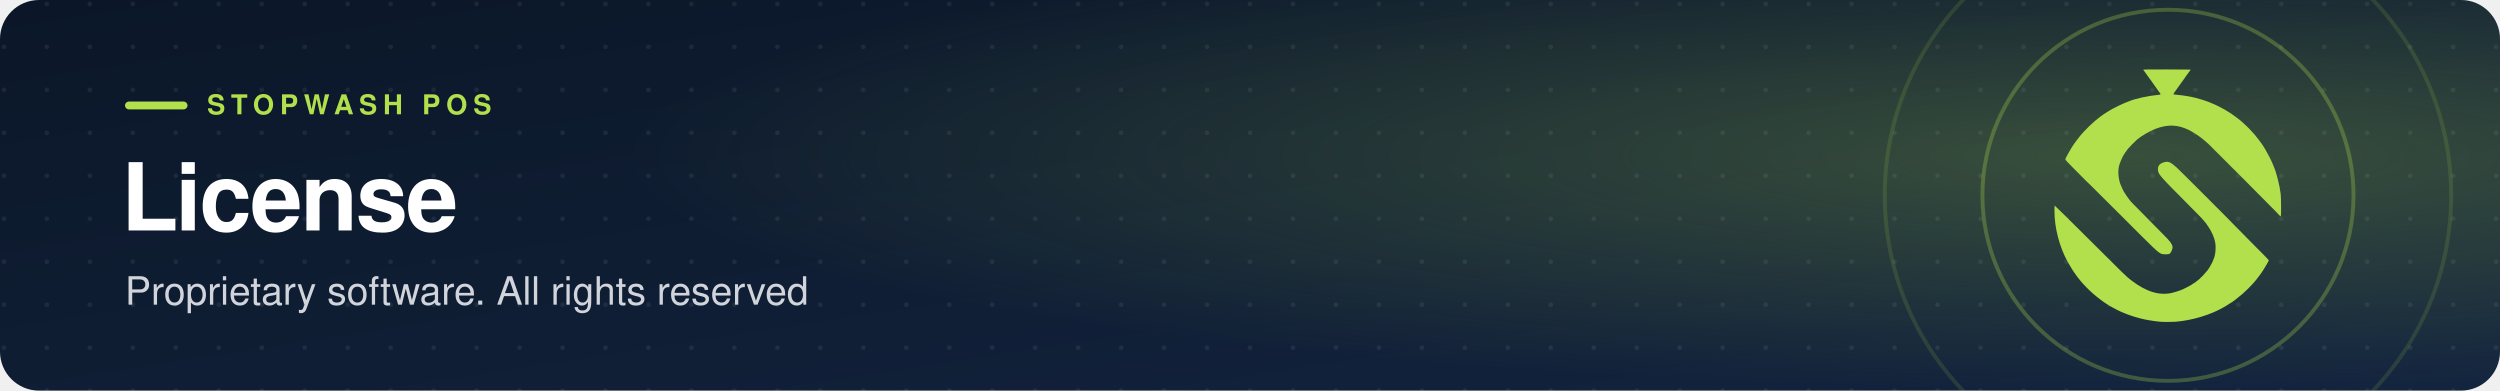
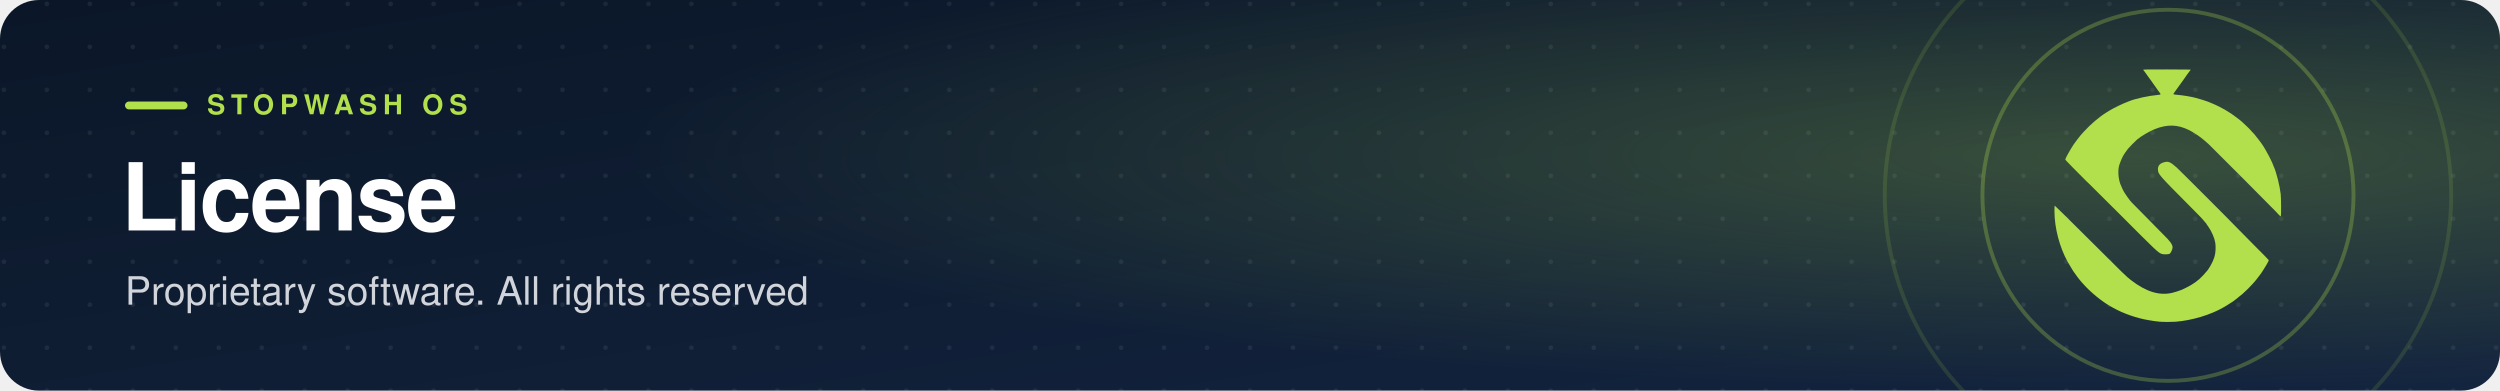
- <svg xmlns="http://www.w3.org/2000/svg" width="1280" height="200" viewBox="0 0 1280 200" role="img" aria-label="STOPWASH POS: License">
+ <svg xmlns="http://www.w3.org/2000/svg" width="1280" height="200" viewBox="0 0 1280 200" role="img" aria-label="STOPWASH OS: License">
  <defs>
    <linearGradient id="bg" x1="0" y1="0" x2="1" y2="1">
      <stop offset="0" stop-color="#0b1728" />
      <stop offset="1" stop-color="#13243f" />
    </linearGradient>
    <radialGradient id="glow" cx="0.85" cy="0.4" r="0.6">
      <stop offset="0" stop-color="#b2e04c" stop-opacity="0.25" />
      <stop offset="1" stop-color="#b2e04c" stop-opacity="0" />
    </radialGradient>
    <pattern id="dots" width="22" height="22" patternUnits="userSpaceOnUse">
      <circle cx="2" cy="2" r="1.2" fill="#ffffff" fill-opacity="0.07" />
    </pattern>
    <clipPath id="frame">
      <rect width="1280" height="200" rx="20" />
    </clipPath>
  </defs>
  <g clip-path="url(#frame)">
    <rect width="1280" height="200" fill="url(#bg)" />
    <rect width="1280" height="200" fill="url(#dots)" />
    <rect width="1280" height="200" fill="url(#glow)" />
    <g fill="none" stroke="#b2e04c">
      <circle cx="1110" cy="100" r="95" stroke-opacity="0.28" stroke-width="2" />
      <circle cx="1110" cy="100" r="145" stroke-opacity="0.13" stroke-width="2" />
    </g>
    <path id="stopwash-mark" fill="#b2e04c" fill-rule="evenodd" transform="translate(1051.2 35.0) scale(0.13684)" d="M398.5 947.9C393 947.5 384.2 946.5 379 945.6C373.8 944.7 365 943.3 359.5 942.5C313.7 935.2 261.6 917.1 222.6 894.8C218.7 892.6 214.1 889.9 212.3 888.9C180.5 870.7 140.5 837.8 113.5 807.6C109.1 802.7 104.8 797.9 104 797C100.5 793.4 82 769.1 82 768.1C82 767.6 81.7 767 81.2 766.8C79.7 766.2 64.3 741.6 54.8 724.5C24 669.4 5 596.6 5 534C5 522.4 5.4 513.9 6 513.5C6.5 513.2 65.5 571.4 137.2 642.8C265.7 771 274.2 779.2 291 792.1C348.2 836.1 397.2 851.2 446 839.8C453.6 838.1 475.5 831.1 478.6 829.5C480.2 828.7 481.9 828 482.3 828C483.7 828 507 816.1 515.6 811C540.1 796.5 554 784.1 578.1 755.2C579.1 753.9 580 752.7 580 752.5C580 752.3 582.1 749.1 584.6 745.3C589.8 737.6 600 717.4 600 714.8C600 713.9 600.4 712.9 600.9 712.5C601.4 712.2 602.1 710.5 602.5 708.7C602.9 707 603.7 703.7 604.5 701.5C607.8 691.4 609 667.5 606.9 653.8C603.9 634.6 594.2 612 579.6 590.5C577.4 587.2 575.2 584.4 574.8 584.2C574.4 584 574 583.2 574 582.5C574 581.8 573.6 581 573.1 580.8C572.6 580.6 569.6 577.1 566.4 573.1C558.8 563.3 553.1 557.4 505 509C396.9 400.4 393 395.9 392.2 379.4C391.4 365.2 398.2 356.5 413.5 351.8C430.5 346.6 437.7 349.4 461.6 370.4C471.3 378.9 681.3 588.9 685.7 594.5C687.4 596.7 715.2 624.8 747.4 657C779.7 689.2 806.3 716.3 806.6 717.3C806.9 718.3 806.1 720.9 804.7 723.3C803.4 725.6 800.6 730.6 798.5 734.5C796.5 738.4 792.2 745.3 789.1 750C786 754.7 783.3 759 783 759.5C782.5 760.6 779 765.9 777.8 767.5C761.2 789.4 756.1 795.9 754 798C752.6 799.4 749.3 803.1 746.6 806.3C739.5 814.8 721.6 832.5 708.7 843.8C697.5 853.6 668.7 876 667.2 876C666.8 876 665.5 876.7 664.5 877.5C662 879.4 650.7 886.6 646 889.3C644.1 890.4 640.2 892.6 637.5 894.2C589.6 922.1 520 943.1 458.5 948C444.7 949.1 413.1 949.1 398.5 947.9ZM405.9 694.2C392.1 688.6 386.8 683.6 253 549.5C191.7 488 140 436.6 138.1 435.2C134.7 432.6 126.9 424.8 74.7 372.1C48.7 345.9 45 341.7 45.6 339.8C47.5 333.7 66.1 300.8 76.3 285.5C81.9 277.2 100.4 252.7 104 249C104.8 248.1 109.5 242.9 114.5 237.4C139.7 209.6 172.2 181.8 199.4 165.1C203 162.8 209 159.1 212.8 156.8C226.8 148.1 263.2 130.7 279 125C280.9 124.4 283.4 123.4 284.5 122.9C306 113.6 358.3 102.2 393.5 99.2C402.8 98.4 403.6 97.3 399.3 91.8C397.8 89.8 395.8 87.2 395 86C394.2 84.8 392.9 83.2 392.2 82.4C391.6 81.7 391 80.9 391 80.6C391 80.3 388.9 77.2 386.2 73.7C383.6 70.2 377.7 61.8 373 55.1C368.3 48.4 363.8 42 363 41C362.2 40 360.8 38.2 360 37C359.2 35.8 357.1 32.9 355.4 30.6C353.8 28.4 349.4 22.1 345.6 16.8C341.9 11.4 338.5 7 338 7C337.4 7 337 6.3 337 5.5C337 4.2 347.5 4 425.3 4C473.9 4 514 4.3 514.3 4.6C514.7 5 513.8 6.7 512.4 8.4C511 10.1 507.4 14.9 504.4 19C501.5 23.1 498.6 27 498 27.7C497.5 28.4 497 29.1 497 29.4C497 29.7 494.9 32.8 492.2 36.3C489.6 39.8 485.2 45.9 482.5 49.9C477.6 57 467.9 70.5 466.2 72.5C465.8 73 462.3 77.9 458.5 83.3C454.6 88.8 451.1 93.8 450.5 94.6C448.7 97.1 451.2 97.9 464.5 99C486.5 100.9 515.9 105.8 534.5 110.7C548.7 114.4 571.8 121.7 579.6 124.8C602.4 134.1 609.1 137 620 142.6C639.3 152.4 646.6 156.6 667 169.9C672.4 173.4 701 194.7 702 196C702.3 196.3 706.5 200.2 711.5 204.6C724.9 216.4 736.7 228.3 752.8 246.4C760.9 255.6 782.5 284.2 786.5 291.2C787 292.1 790.8 298.3 794.8 305C801 315.2 818 347.7 818 349.3C818 349.6 819.4 352.8 821 356.3C822.6 359.9 824 363.1 824 363.5C824 363.9 824.7 365.6 825.4 367.3C835.4 388.9 847.8 438.3 851.5 470.5C853.2 485.7 853.6 550.5 852 553C851.2 554.2 849.5 553 843.1 546.5C838.7 542.1 834.8 537.7 834.3 536.8C833.5 535.1 596.2 297.1 582.4 284.1C578.5 280.5 573.2 275.7 570.5 273.5C567.9 271.3 565.2 269.1 564.6 268.5C549 255 525.8 239.5 507.8 230.6C465.3 209.8 427.4 208.8 380.5 227.3C360.9 235.1 330.2 253 315 265.6C309.4 270.3 283.7 296.1 280 300.9C275.1 307 262 326.2 262 327.1C262 327.6 260.7 330.1 259.2 332.7C256.7 337 251.4 350 247.9 360.5C241.8 379.1 243.1 408.8 251.2 432C254.4 441.3 264.6 462.6 267 465C267.3 465.3 268.1 466.6 268.9 468C271.2 472.2 284.8 491.3 287.8 494.6C289.4 496.3 291.7 499 292.9 500.6C294.1 502.2 324 532.5 359.4 568C394.7 603.5 425.8 635.2 428.6 638.4C431.3 641.7 434.5 645.5 435.7 646.8C442.2 653.8 447 663.6 447 669.4C447 676.4 440.6 690.5 436.1 693.7C432.3 696.3 411.9 696.6 405.9 694.2Z" />
    <rect x="64" y="52" width="32" height="4" rx="2" fill="#b2e04c" />
-     <text x="106" y="58.5" font-family="'Segoe UI', 'Helvetica Neue', Helvetica, Arial, sans-serif" font-size="14" font-weight="700" letter-spacing="3" fill="#b2e04c">STOPWASH POS</text>
+     <text x="106" y="58.5" font-family="'Segoe UI', 'Helvetica Neue', Helvetica, Arial, sans-serif" font-size="14" font-weight="700" letter-spacing="3" fill="#b2e04c">STOPWASH OS</text>
    <text x="62" y="118" font-family="'Segoe UI', 'Helvetica Neue', Helvetica, Arial, sans-serif" font-size="48" font-weight="800" letter-spacing="-1" fill="#ffffff">License</text>
    <text x="64" y="156" font-family="'Segoe UI', 'Helvetica Neue', Helvetica, Arial, sans-serif" font-size="20" fill="#d1d5db">Proprietary software. All rights reserved</text>
  </g>
</svg>
